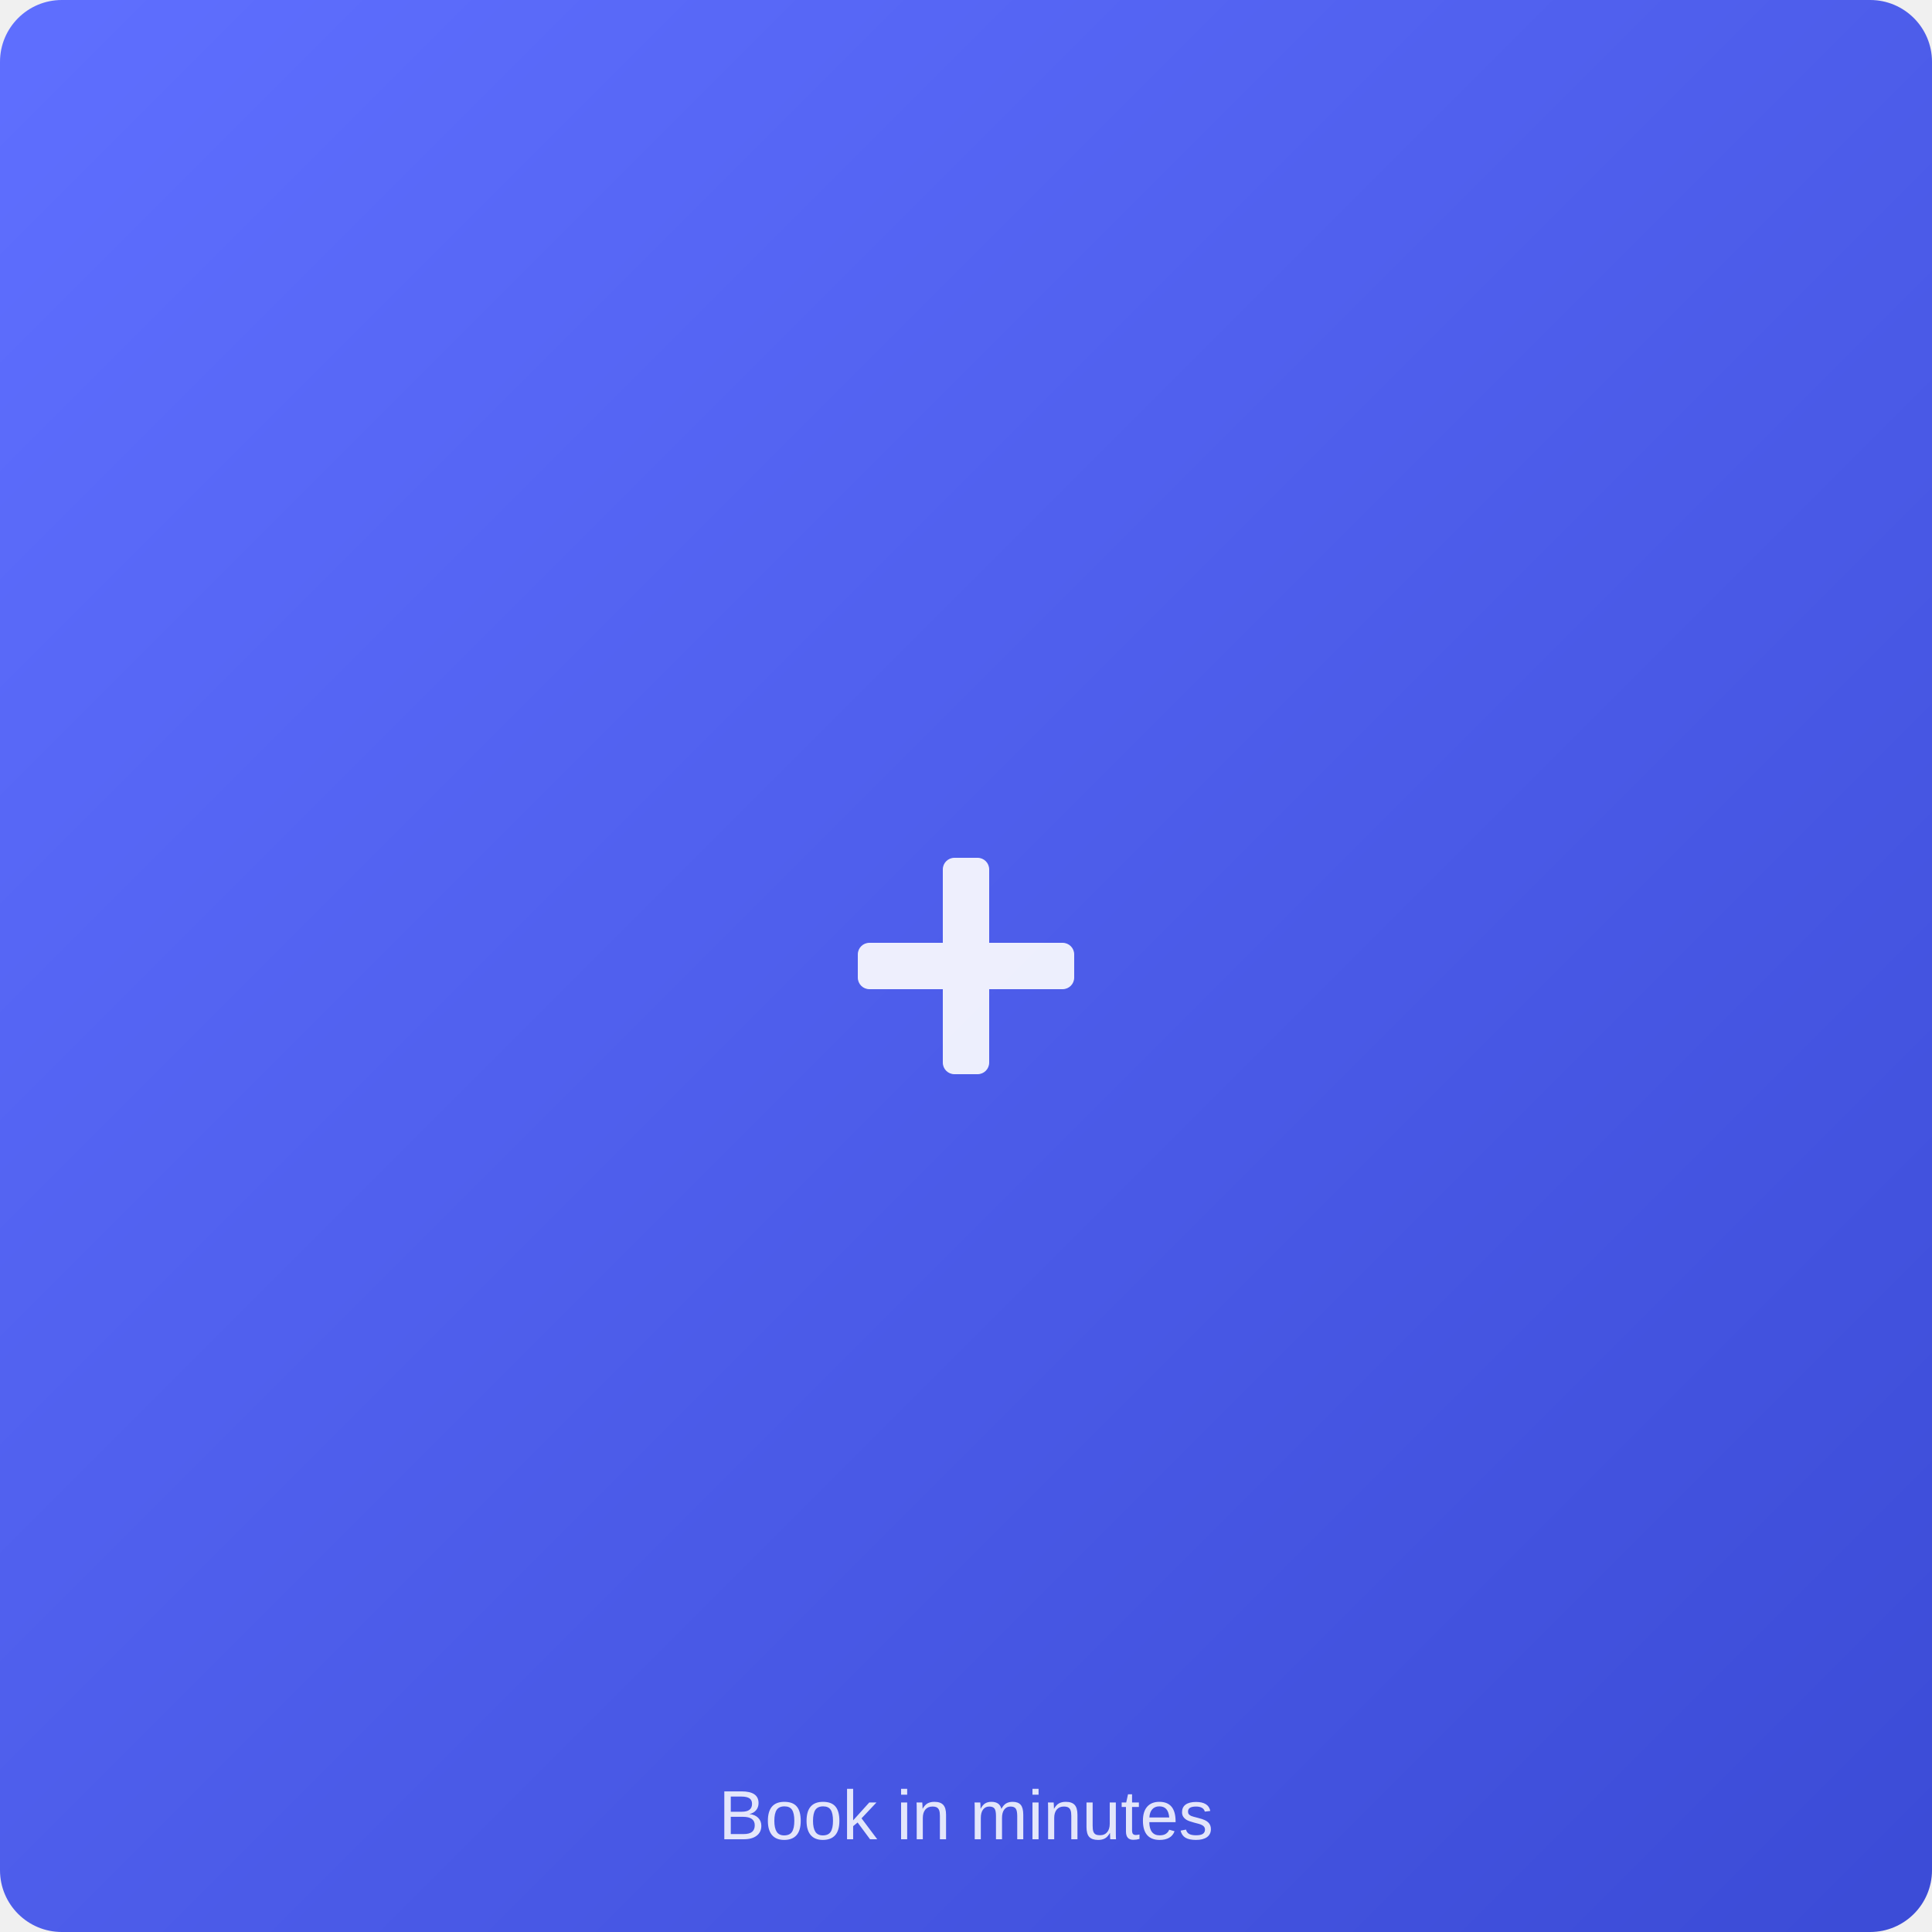
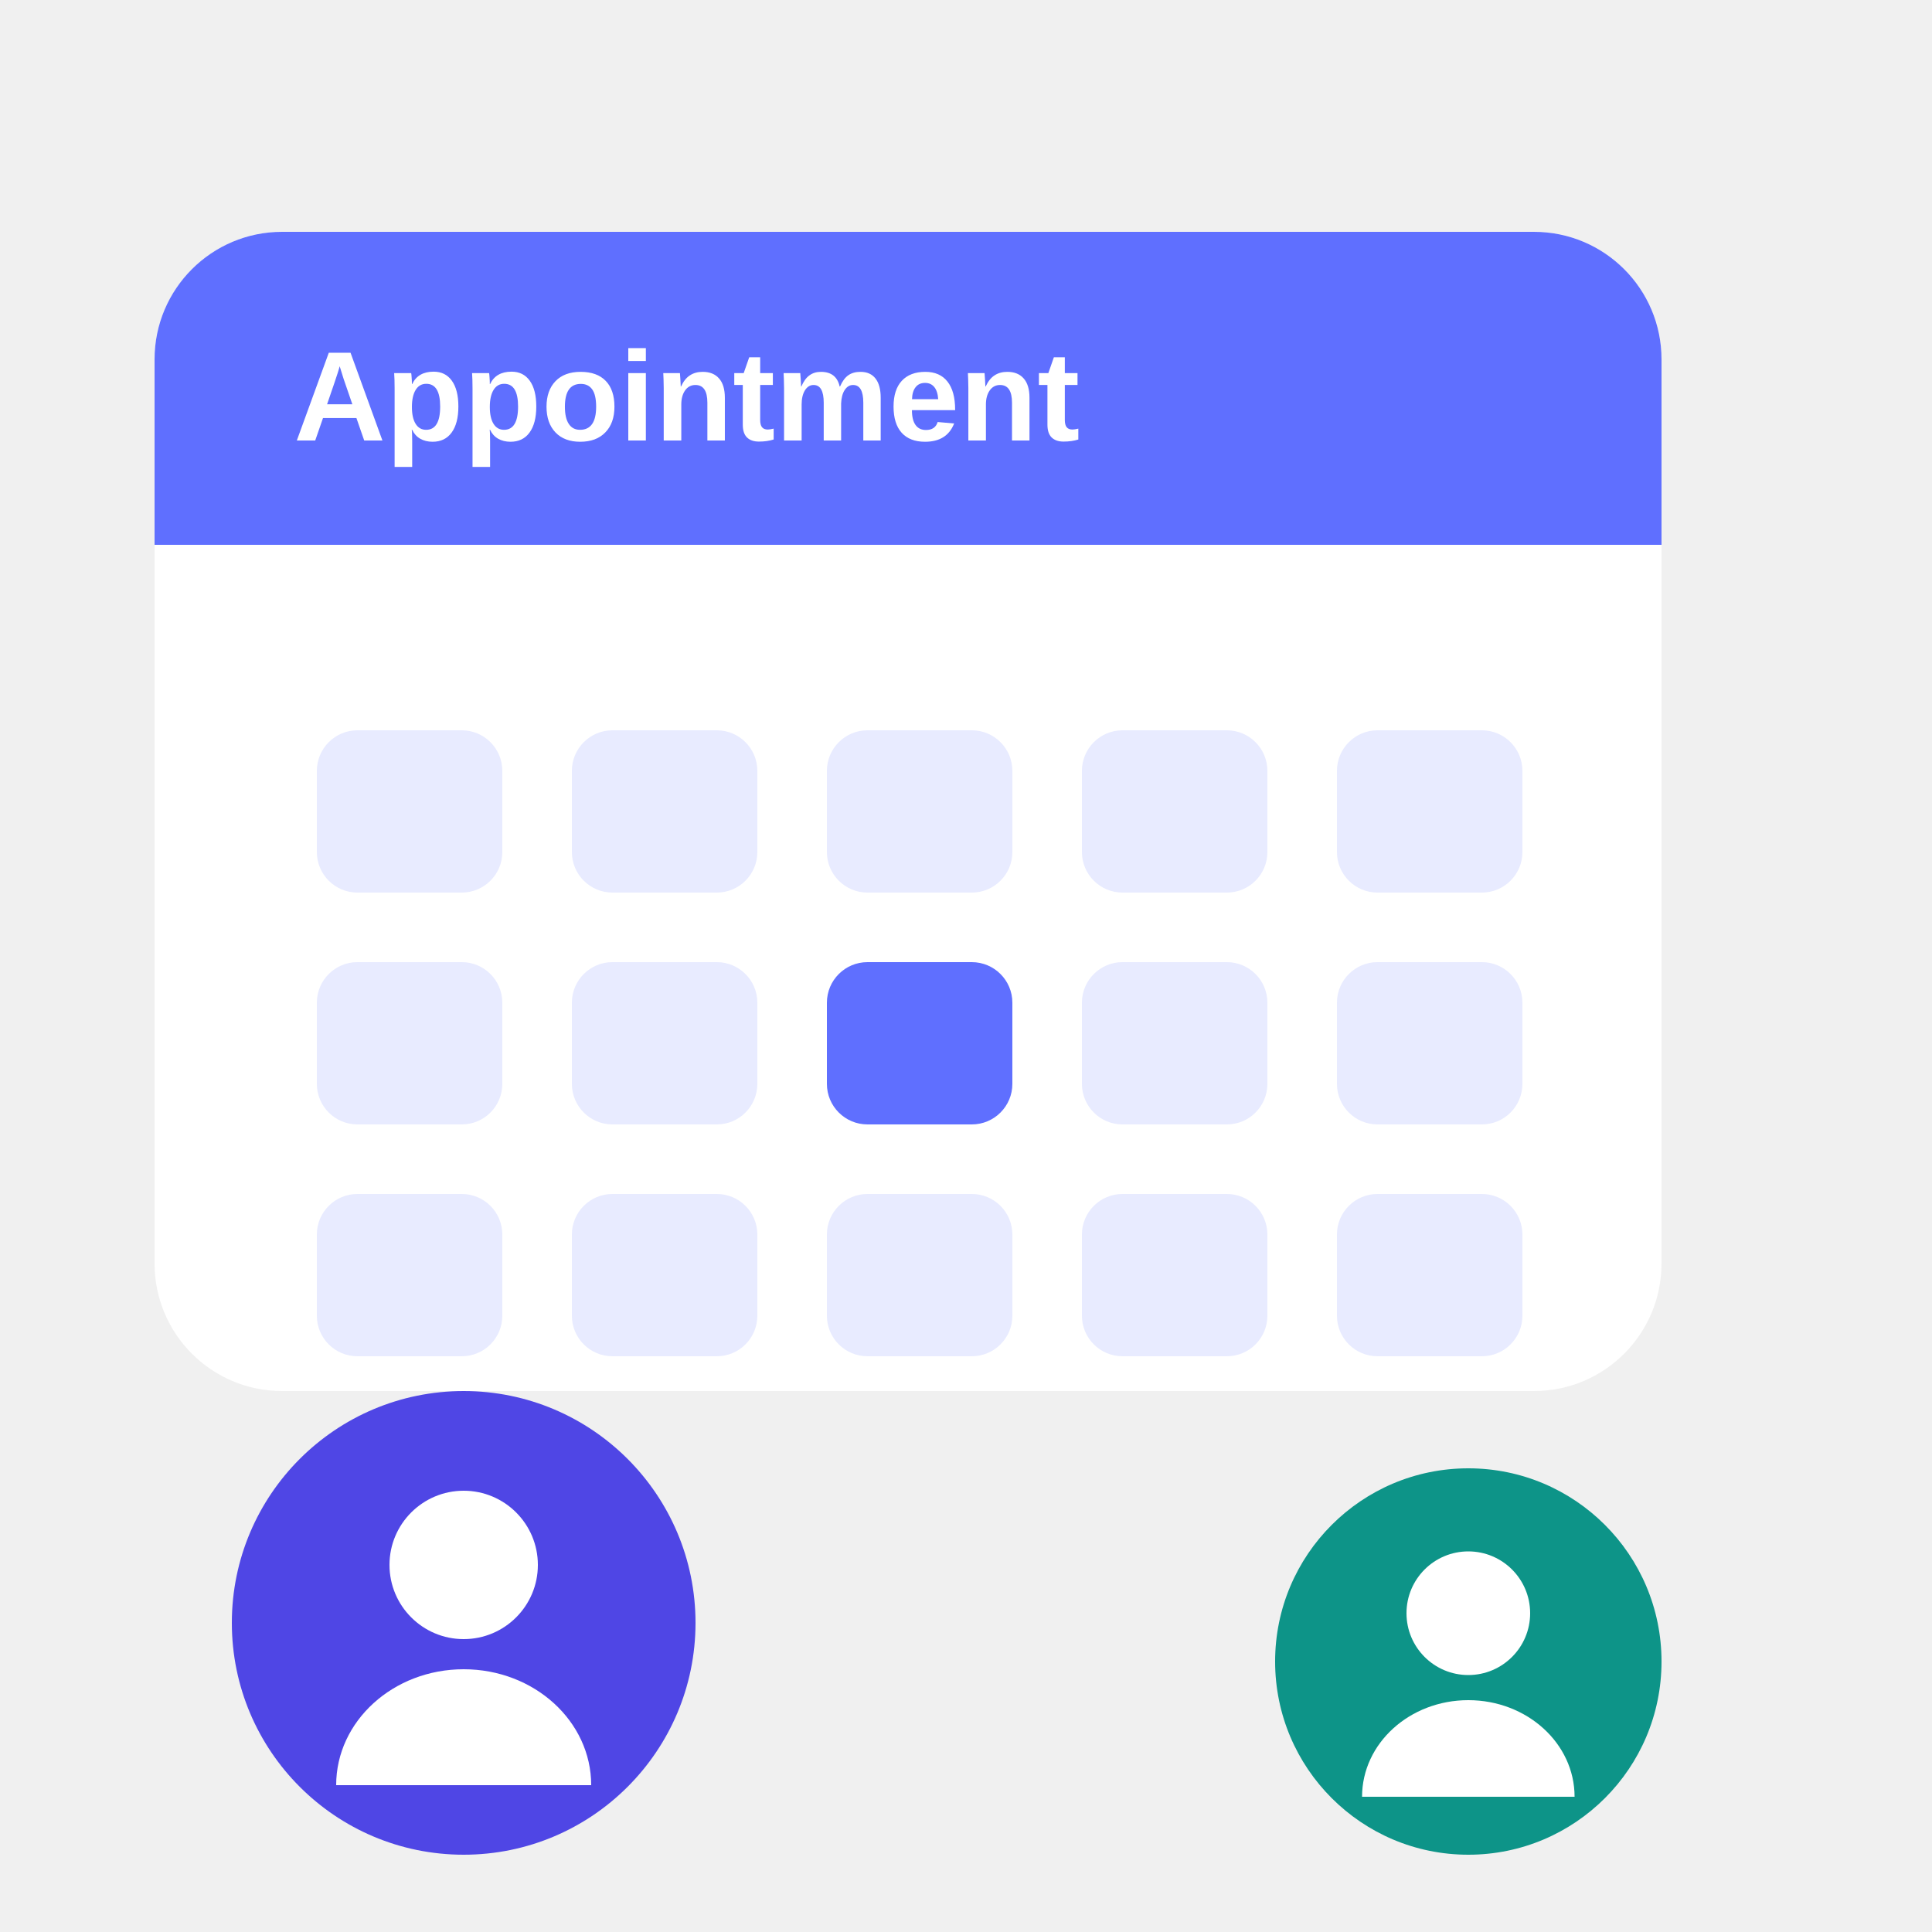
<svg xmlns="http://www.w3.org/2000/svg" viewBox="0 0 500 500" width="500" height="500">
-   <defs>
-     <linearGradient id="g" x1="0" y1="0" x2="1" y2="1">
-       <stop offset="0" stop-color="#5f6FFF" />
-       <stop offset="1" stop-color="#3b4bd6" />
-     </linearGradient>
-   </defs>
-   <rect width="500" height="500" rx="16" fill="url(#g)" />
-   <g fill="white" opacity="0.9">
-     <rect x="244.0" y="222.0" width="12" height="56" rx="3" />
-     <rect x="222.0" y="244.0" width="56" height="12" rx="3" />
+   <g transform="translate(40,60) scale(1.5)">
+     <g>
+       <rect x="0" y="0" width="260" height="200" rx="22" fill="#fff" opacity="1" />
+       <rect x="0" y="0" width="260" height="54" rx="22" fill="#5f6FFF" />
+       <rect x="0" y="30" width="260" height="24" fill="#5f6FFF" />
+       <text x="24" y="36" font-family="Arial" font-weight="700" font-size="22" fill="#fff">Appointment</text>
+       <rect x="28" y="86" width="32" height="28" rx="7" fill="#e8ebff" />
+       <rect x="72" y="86" width="32" height="28" rx="7" fill="#e8ebff" />
+       <rect x="116" y="86" width="32" height="28" rx="7" fill="#e8ebff" />
+       <rect x="160" y="86" width="32" height="28" rx="7" fill="#e8ebff" />
+       <rect x="204" y="86" width="32" height="28" rx="7" fill="#e8ebff" />
+       <rect x="28" y="126" width="32" height="28" rx="7" fill="#e8ebff" />
+       <rect x="72" y="126" width="32" height="28" rx="7" fill="#e8ebff" />
+       <rect x="116" y="126" width="32" height="28" rx="7" fill="#5f6FFF" />
+       <rect x="160" y="126" width="32" height="28" rx="7" fill="#e8ebff" />
+       <rect x="204" y="126" width="32" height="28" rx="7" fill="#e8ebff" />
+       <rect x="28" y="166" width="32" height="28" rx="7" fill="#e8ebff" />
+       <rect x="72" y="166" width="32" height="28" rx="7" fill="#e8ebff" />
+       <rect x="116" y="166" width="32" height="28" rx="7" fill="#e8ebff" />
+       <rect x="160" y="166" width="32" height="28" rx="7" fill="#e8ebff" />
+       <rect x="204" y="166" width="32" height="28" rx="7" fill="#e8ebff" />
+     </g>
  </g>
-   <text x="250.0" y="476" font-size="18" text-anchor="middle" fill="white" font-family="Arial" opacity="0.85">Book in minutes</text>
+   <circle cx="120" cy="420" r="60" fill="#4f46e5" />
+   <circle cx="120" cy="405.0" r="19.2" fill="#fff" />
+   <path d="M87.0 462.0 a33.0 30.0 0 0 1 66.0 0z" fill="#fff" />
+   <circle cx="380" cy="430" r="50" fill="#0d9488" />
+   <circle cx="380" cy="417.5" r="16.0" fill="#fff" />
+   <path d="M352.5 465.0 a27.5 25.0 0 0 1 55 0z" fill="#fff" />
</svg>
